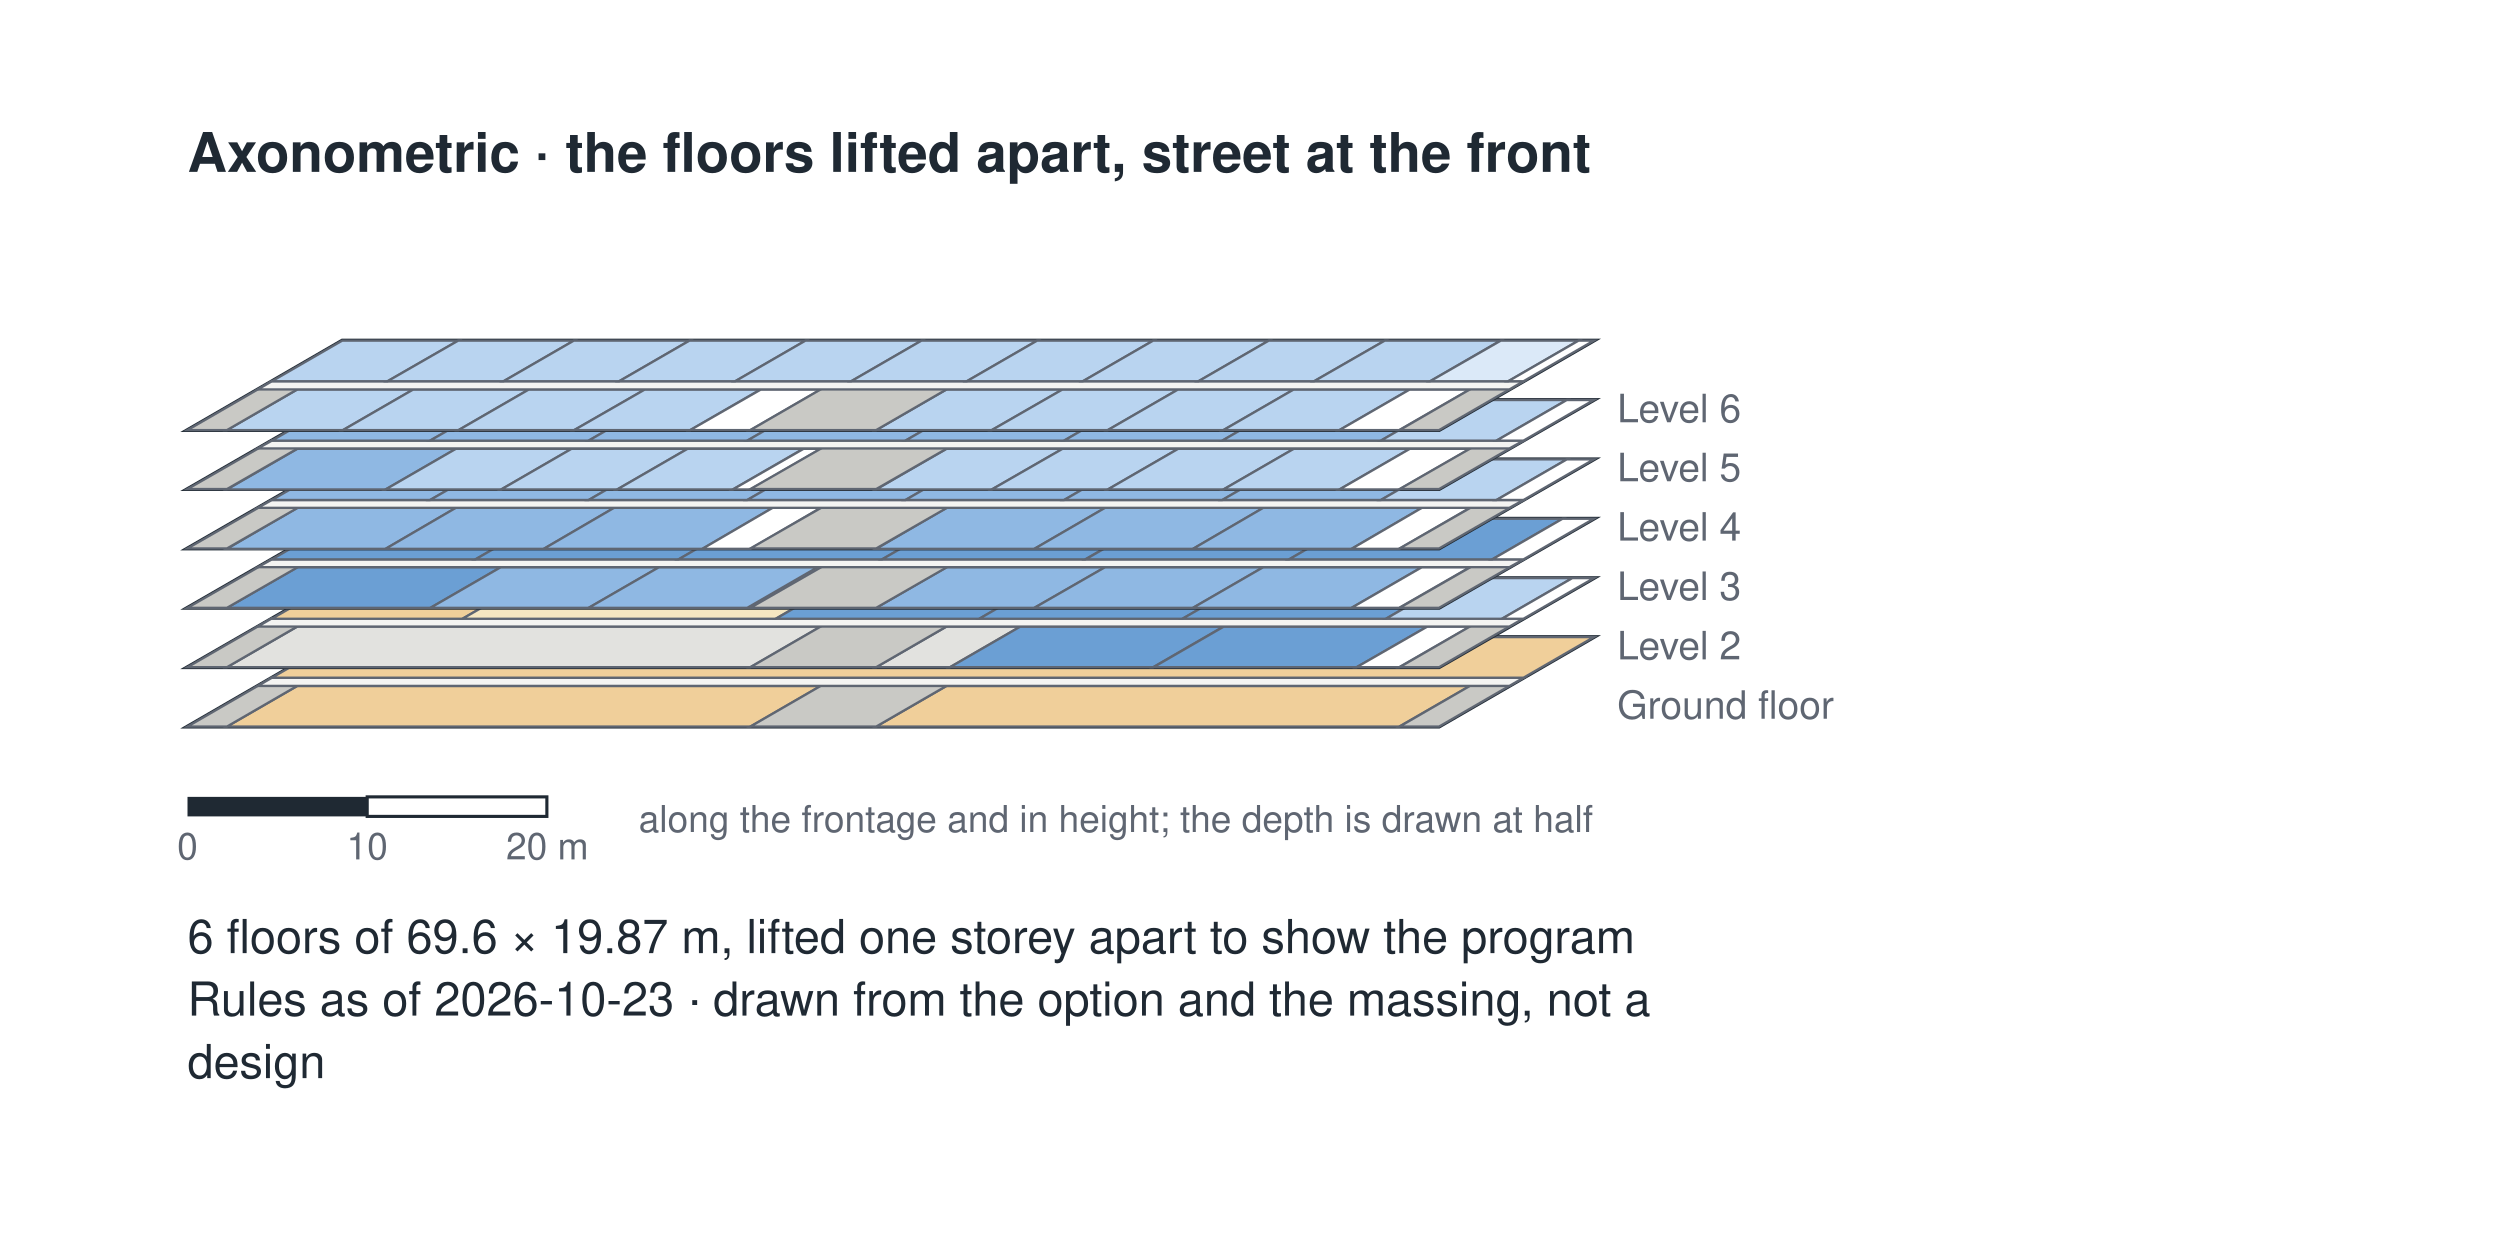
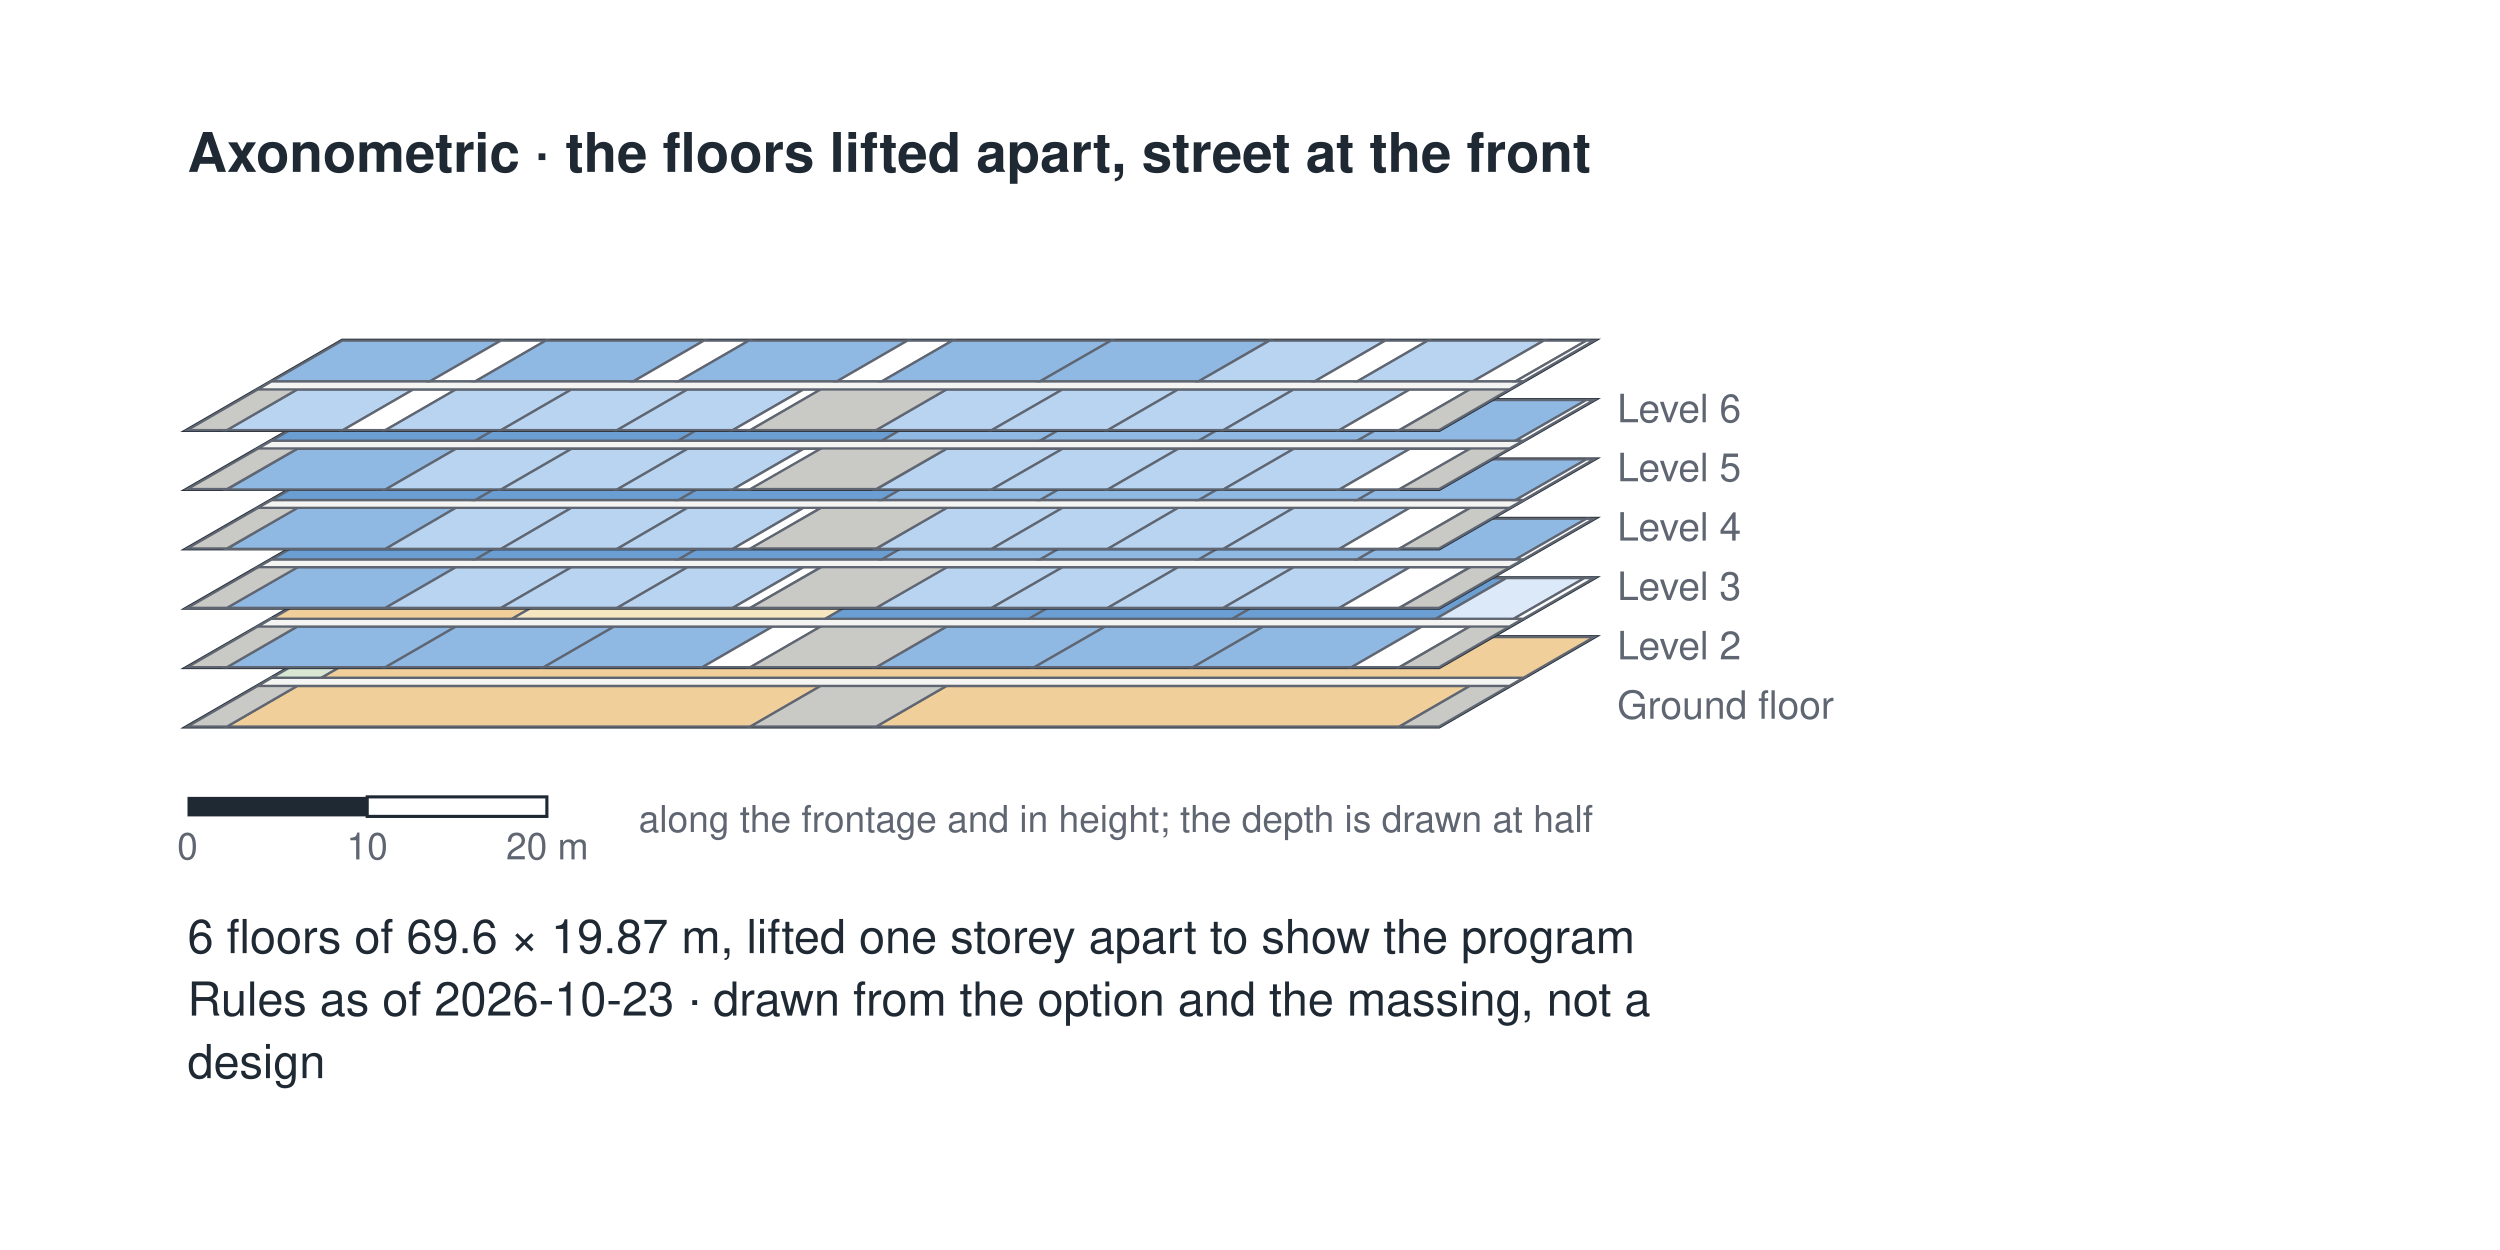
<svg xmlns="http://www.w3.org/2000/svg" width="640" height="320" viewBox="0 0 640 320" font-family="IBM Plex Sans, Helvetica, Arial, sans-serif" font-size="12" fill="#1f2933" role="img" aria-label="Axonometric of the stacked floors">
  <rect width="100%" height="100%" fill="#ffffff" />
  <text x="48" y="44" font-size="14" font-weight="600">Axonometric · the floors lifted apart, street at the front</text>
  <polygon points="87.6,163.1 408.0,163.1 368.4,186.0 48.0,186.0" fill="#f4f4f2" stroke="#1f2933" stroke-width="1" />
  <polygon points="76.1,175.6 210.1,175.6 192.1,186.0 58.1,186.0" fill="#f0cf9a" stroke="#5f6672" stroke-width="0.6" />
  <polygon points="242.3,175.6 376.3,175.6 358.2,186.0 224.3,186.0" fill="#f0cf9a" stroke="#5f6672" stroke-width="0.6" />
  <polygon points="69.6,173.5 79.7,173.5 58.1,186.0 48.0,186.0" fill="#c9c9c5" stroke="#5f6672" stroke-width="0.6" />
  <polygon points="213.7,173.5 245.9,173.5 224.3,186.0 192.1,186.0" fill="#c9c9c5" stroke="#5f6672" stroke-width="0.6" />
  <polygon points="379.9,173.5 390.0,173.5 368.4,186.0 358.3,186.0" fill="#c9c9c5" stroke="#5f6672" stroke-width="0.6" />
  <polygon points="69.6,173.5 390.0,173.5 386.4,175.6 66.0,175.6" fill="#f4f4f2" stroke="#5f6672" stroke-width="0.6" />
-   <polygon points="87.6,163.1 408.0,163.1 390.0,173.5 69.6,173.5" fill="#f0cf9a" stroke="#5f6672" stroke-width="0.6" />
+   <polygon points="87.6,163.1 100.4,163.1 82.3,173.5 69.6,173.5" fill="#d9e6d2" stroke="#5f6672" stroke-width="0.6" />
+   <polygon points="100.4,163.1 408.0,163.1 390.0,173.5 82.3,173.5" fill="#f0cf9a" stroke="#5f6672" stroke-width="0.6" />
  <text x="414.0" y="184.0" font-size="10" fill="#5f6672">Ground floor</text>
  <polygon points="87.6,148.0 408.0,148.0 368.4,170.8 48.0,170.8" fill="#f4f4f2" stroke="#1f2933" stroke-width="1" />
-   <polygon points="76.1,160.4 210.1,160.4 192.1,170.8 58.1,170.8" fill="#e2e2df" stroke="#5f6672" stroke-width="0.6" />
-   <polygon points="242.3,160.4 261.2,160.4 243.2,170.8 224.3,170.8" fill="#e2e2df" stroke="#5f6672" stroke-width="0.6" />
-   <polygon points="261.2,160.4 313.2,160.4 295.2,170.8 243.2,170.8" fill="#6b9fd4" stroke="#5f6672" stroke-width="0.6" />
-   <polygon points="313.3,160.4 365.4,160.4 347.3,170.8 295.3,170.8" fill="#6b9fd4" stroke="#5f6672" stroke-width="0.6" />
-   <polygon points="365.4,160.4 376.3,160.4 358.2,170.8 347.3,170.8" fill="#ffffff" stroke="#5f6672" stroke-width="0.6" />
+   <polygon points="76.1,160.4 116.7,160.4 98.7,170.8 58.1,170.8" fill="#8fb8e3" stroke="#5f6672" stroke-width="0.6" />
+   <polygon points="116.7,160.4 157.2,160.4 139.2,170.8 98.7,170.8" fill="#8fb8e3" stroke="#5f6672" stroke-width="0.6" />
+   <polygon points="157.2,160.4 197.8,160.4 179.8,170.8 139.2,170.8" fill="#8fb8e3" stroke="#5f6672" stroke-width="0.6" />
+   <polygon points="242.3,160.4 282.9,160.4 264.8,170.8 224.3,170.8" fill="#8fb8e3" stroke="#5f6672" stroke-width="0.6" />
+   <polygon points="282.9,160.4 323.4,160.4 305.4,170.8 264.8,170.8" fill="#8fb8e3" stroke="#5f6672" stroke-width="0.6" />
+   <polygon points="323.4,160.4 364.0,160.4 346.0,170.8 305.4,170.8" fill="#8fb8e3" stroke="#5f6672" stroke-width="0.6" />
+   <polygon points="197.8,160.4 210.1,160.4 192.1,170.8 179.8,170.8" fill="#ffffff" stroke="#5f6672" stroke-width="0.6" />
+   <polygon points="364.0,160.4 376.3,160.4 358.2,170.8 346.0,170.8" fill="#ffffff" stroke="#5f6672" stroke-width="0.6" />
  <polygon points="69.6,158.3 79.7,158.3 58.1,170.8 48.0,170.8" fill="#c9c9c5" stroke="#5f6672" stroke-width="0.6" />
  <polygon points="213.7,158.3 245.9,158.3 224.3,170.8 192.1,170.8" fill="#c9c9c5" stroke="#5f6672" stroke-width="0.6" />
  <polygon points="379.9,158.3 390.0,158.3 368.4,170.8 358.3,170.8" fill="#c9c9c5" stroke="#5f6672" stroke-width="0.6" />
  <polygon points="69.6,158.3 390.0,158.3 386.4,160.4 66.0,160.4" fill="#f4f4f2" stroke="#5f6672" stroke-width="0.6" />
-   <polygon points="87.6,148.0 136.4,148.0 118.4,158.4 69.6,158.4" fill="#f0cf9a" stroke="#5f6672" stroke-width="0.6" />
-   <polygon points="136.4,148.0 216.6,148.0 198.6,158.4 118.4,158.4" fill="#f6e7c1" stroke="#5f6672" stroke-width="0.6" />
-   <polygon points="216.6,148.0 268.7,148.0 250.7,158.4 198.6,158.4" fill="#6b9fd4" stroke="#5f6672" stroke-width="0.6" />
-   <polygon points="268.7,148.0 320.8,148.0 302.7,158.4 250.7,158.4" fill="#6b9fd4" stroke="#5f6672" stroke-width="0.6" />
-   <polygon points="320.8,148.0 372.8,148.0 354.8,158.4 302.7,158.4" fill="#6b9fd4" stroke="#5f6672" stroke-width="0.6" />
-   <polygon points="372.8,148.0 402.5,148.0 384.5,158.4 354.8,158.4" fill="#b9d4f0" stroke="#5f6672" stroke-width="0.6" />
-   <polygon points="402.5,148.0 408.0,148.0 390.0,158.4 384.5,158.4" fill="#ffffff" stroke="#5f6672" stroke-width="0.6" />
+   <polygon points="87.6,148.0 149.1,148.0 131.1,158.4 69.6,158.4" fill="#f0cf9a" stroke="#5f6672" stroke-width="0.6" />
+   <polygon points="149.1,148.0 229.3,148.0 211.3,158.4 131.1,158.4" fill="#f6e7c1" stroke="#5f6672" stroke-width="0.6" />
+   <polygon points="229.3,148.0 281.4,148.0 263.4,158.4 211.3,158.4" fill="#6b9fd4" stroke="#5f6672" stroke-width="0.6" />
+   <polygon points="281.5,148.0 333.5,148.0 315.5,158.4 263.4,158.4" fill="#6b9fd4" stroke="#5f6672" stroke-width="0.6" />
+   <polygon points="333.5,148.0 385.6,148.0 367.6,158.4 315.5,158.4" fill="#6b9fd4" stroke="#5f6672" stroke-width="0.6" />
+   <polygon points="385.6,148.0 405.6,148.0 387.5,158.4 367.6,158.4" fill="#dbe9f8" stroke="#5f6672" stroke-width="0.6" />
+   <polygon points="405.6,148.0 408.0,148.0 390.0,158.4 387.5,158.4" fill="#ffffff" stroke="#5f6672" stroke-width="0.6" />
  <text x="414.0" y="168.8" font-size="10" fill="#5f6672">Level 2</text>
  <polygon points="87.6,132.8 408.0,132.8 368.4,155.6 48.0,155.6" fill="#f4f4f2" stroke="#1f2933" stroke-width="1" />
-   <polygon points="76.1,145.2 128.2,145.2 110.2,155.6 58.1,155.6" fill="#6b9fd4" stroke="#5f6672" stroke-width="0.6" />
-   <polygon points="128.2,145.2 168.7,145.2 150.7,155.6 110.2,155.6" fill="#8fb8e3" stroke="#5f6672" stroke-width="0.6" />
-   <polygon points="168.7,145.2 209.3,145.2 191.3,155.6 150.7,155.6" fill="#8fb8e3" stroke="#5f6672" stroke-width="0.6" />
-   <polygon points="242.3,145.2 282.9,145.2 264.8,155.6 224.3,155.6" fill="#8fb8e3" stroke="#5f6672" stroke-width="0.6" />
-   <polygon points="282.9,145.2 323.4,145.2 305.4,155.6 264.8,155.6" fill="#8fb8e3" stroke="#5f6672" stroke-width="0.6" />
-   <polygon points="323.4,145.2 364.0,145.2 346.0,155.6 305.4,155.6" fill="#8fb8e3" stroke="#5f6672" stroke-width="0.6" />
-   <polygon points="364.0,145.2 376.3,145.2 358.2,155.6 346.0,155.6" fill="#ffffff" stroke="#5f6672" stroke-width="0.6" />
+   <polygon points="76.1,145.2 116.7,145.2 98.7,155.6 58.1,155.6" fill="#8fb8e3" stroke="#5f6672" stroke-width="0.6" />
+   <polygon points="116.7,145.2 146.3,145.2 128.3,155.6 98.7,155.6" fill="#b9d4f0" stroke="#5f6672" stroke-width="0.6" />
+   <polygon points="146.3,145.2 176.0,145.2 158.0,155.6 128.3,155.6" fill="#b9d4f0" stroke="#5f6672" stroke-width="0.6" />
+   <polygon points="176.0,145.2 205.6,145.2 187.6,155.6 158.0,155.6" fill="#b9d4f0" stroke="#5f6672" stroke-width="0.6" />
+   <polygon points="242.3,145.2 272.0,145.2 253.9,155.6 224.3,155.6" fill="#b9d4f0" stroke="#5f6672" stroke-width="0.6" />
+   <polygon points="272.0,145.2 301.6,145.2 283.6,155.6 253.9,155.6" fill="#b9d4f0" stroke="#5f6672" stroke-width="0.6" />
+   <polygon points="301.6,145.2 331.2,145.2 313.2,155.6 283.6,155.6" fill="#b9d4f0" stroke="#5f6672" stroke-width="0.6" />
+   <polygon points="331.2,145.2 360.9,145.2 342.9,155.6 313.2,155.6" fill="#b9d4f0" stroke="#5f6672" stroke-width="0.6" />
+   <polygon points="205.7,145.2 210.1,145.2 192.1,155.6 187.6,155.6" fill="#ffffff" stroke="#5f6672" stroke-width="0.6" />
+   <polygon points="360.9,145.2 376.3,145.2 358.2,155.6 342.9,155.6" fill="#ffffff" stroke="#5f6672" stroke-width="0.6" />
  <polygon points="69.6,143.2 79.7,143.2 58.1,155.6 48.0,155.6" fill="#c9c9c5" stroke="#5f6672" stroke-width="0.6" />
  <polygon points="213.7,143.2 245.9,143.2 224.3,155.6 192.1,155.6" fill="#c9c9c5" stroke="#5f6672" stroke-width="0.6" />
  <polygon points="379.9,143.2 390.0,143.2 368.4,155.6 358.3,155.6" fill="#c9c9c5" stroke="#5f6672" stroke-width="0.6" />
  <polygon points="69.6,143.2 390.0,143.2 386.4,145.2 66.0,145.2" fill="#f4f4f2" stroke="#5f6672" stroke-width="0.6" />
  <polygon points="87.6,132.8 139.7,132.8 121.7,143.2 69.6,143.2" fill="#6b9fd4" stroke="#5f6672" stroke-width="0.6" />
  <polygon points="139.7,132.8 191.7,132.8 173.7,143.2 121.7,143.2" fill="#6b9fd4" stroke="#5f6672" stroke-width="0.6" />
  <polygon points="191.7,132.8 243.8,132.8 225.8,143.2 173.7,143.2" fill="#6b9fd4" stroke="#5f6672" stroke-width="0.6" />
-   <polygon points="243.8,132.8 295.9,132.8 277.8,143.2 225.8,143.2" fill="#6b9fd4" stroke="#5f6672" stroke-width="0.6" />
-   <polygon points="295.9,132.8 348.0,132.8 330.0,143.2 277.9,143.2" fill="#6b9fd4" stroke="#5f6672" stroke-width="0.6" />
-   <polygon points="348.0,132.8 400.0,132.8 382.0,143.2 330.0,143.2" fill="#6b9fd4" stroke="#5f6672" stroke-width="0.6" />
-   <polygon points="400.0,132.8 408.0,132.8 390.0,143.2 382.0,143.2" fill="#ffffff" stroke="#5f6672" stroke-width="0.6" />
+   <polygon points="243.8,132.8 284.4,132.8 266.3,143.2 225.8,143.2" fill="#8fb8e3" stroke="#5f6672" stroke-width="0.6" />
+   <polygon points="284.4,132.8 324.9,132.8 306.9,143.2 266.3,143.2" fill="#8fb8e3" stroke="#5f6672" stroke-width="0.6" />
+   <polygon points="325.0,132.8 365.5,132.8 347.5,143.2 306.9,143.2" fill="#8fb8e3" stroke="#5f6672" stroke-width="0.6" />
+   <polygon points="365.5,132.8 406.1,132.8 388.0,143.2 347.5,143.2" fill="#8fb8e3" stroke="#5f6672" stroke-width="0.6" />
+   <polygon points="406.1,132.8 408.0,132.8 390.0,143.2 388.0,143.2" fill="#ffffff" stroke="#5f6672" stroke-width="0.6" />
  <text x="414.0" y="153.6" font-size="10" fill="#5f6672">Level 3</text>
  <polygon points="87.6,117.6 408.0,117.6 368.4,140.4 48.0,140.4" fill="#f4f4f2" stroke="#1f2933" stroke-width="1" />
  <polygon points="76.1,130.0 116.7,130.0 98.7,140.5 58.1,140.5" fill="#8fb8e3" stroke="#5f6672" stroke-width="0.6" />
-   <polygon points="116.7,130.0 157.2,130.0 139.2,140.5 98.7,140.5" fill="#8fb8e3" stroke="#5f6672" stroke-width="0.6" />
-   <polygon points="157.2,130.0 197.8,130.0 179.8,140.5 139.2,140.5" fill="#8fb8e3" stroke="#5f6672" stroke-width="0.6" />
-   <polygon points="242.3,130.0 282.9,130.0 264.8,140.5 224.3,140.5" fill="#8fb8e3" stroke="#5f6672" stroke-width="0.6" />
-   <polygon points="282.9,130.0 323.4,130.0 305.4,140.5 264.8,140.5" fill="#8fb8e3" stroke="#5f6672" stroke-width="0.6" />
-   <polygon points="323.4,130.0 364.0,130.0 346.0,140.5 305.4,140.5" fill="#8fb8e3" stroke="#5f6672" stroke-width="0.6" />
-   <polygon points="197.8,130.0 210.1,130.0 192.1,140.5 179.8,140.5" fill="#ffffff" stroke="#5f6672" stroke-width="0.6" />
-   <polygon points="364.0,130.0 376.3,130.0 358.2,140.5 346.0,140.5" fill="#ffffff" stroke="#5f6672" stroke-width="0.6" />
+   <polygon points="116.7,130.0 146.3,130.0 128.3,140.5 98.7,140.5" fill="#b9d4f0" stroke="#5f6672" stroke-width="0.6" />
+   <polygon points="146.3,130.0 176.0,130.0 158.0,140.5 128.3,140.5" fill="#b9d4f0" stroke="#5f6672" stroke-width="0.6" />
+   <polygon points="176.0,130.0 205.6,130.0 187.6,140.5 158.0,140.5" fill="#b9d4f0" stroke="#5f6672" stroke-width="0.6" />
+   <polygon points="242.3,130.0 272.0,130.0 253.9,140.5 224.3,140.5" fill="#b9d4f0" stroke="#5f6672" stroke-width="0.6" />
+   <polygon points="272.0,130.0 301.6,130.0 283.6,140.5 253.9,140.5" fill="#b9d4f0" stroke="#5f6672" stroke-width="0.6" />
+   <polygon points="301.6,130.0 331.2,130.0 313.2,140.5 283.6,140.5" fill="#b9d4f0" stroke="#5f6672" stroke-width="0.6" />
+   <polygon points="331.2,130.0 360.9,130.0 342.9,140.5 313.2,140.5" fill="#b9d4f0" stroke="#5f6672" stroke-width="0.6" />
+   <polygon points="205.7,130.0 210.1,130.0 192.1,140.5 187.6,140.5" fill="#ffffff" stroke="#5f6672" stroke-width="0.6" />
+   <polygon points="360.9,130.0 376.3,130.0 358.2,140.5 342.9,140.5" fill="#ffffff" stroke="#5f6672" stroke-width="0.6" />
  <polygon points="69.6,128.0 79.7,128.0 58.1,140.4 48.0,140.4" fill="#c9c9c5" stroke="#5f6672" stroke-width="0.6" />
  <polygon points="213.7,128.0 245.9,128.0 224.3,140.4 192.1,140.4" fill="#c9c9c5" stroke="#5f6672" stroke-width="0.6" />
  <polygon points="379.9,128.0 390.0,128.0 368.4,140.4 358.3,140.4" fill="#c9c9c5" stroke="#5f6672" stroke-width="0.6" />
  <polygon points="69.6,128.0 390.0,128.0 386.4,130.0 66.0,130.0" fill="#f4f4f2" stroke="#5f6672" stroke-width="0.6" />
-   <polygon points="87.6,117.6 128.2,117.6 110.1,128.0 69.6,128.0" fill="#8fb8e3" stroke="#5f6672" stroke-width="0.6" />
-   <polygon points="128.2,117.6 168.7,117.6 150.7,128.0 110.1,128.0" fill="#8fb8e3" stroke="#5f6672" stroke-width="0.6" />
-   <polygon points="168.7,117.6 209.3,117.6 191.3,128.0 150.7,128.0" fill="#8fb8e3" stroke="#5f6672" stroke-width="0.6" />
-   <polygon points="209.3,117.6 249.8,117.6 231.8,128.0 191.3,128.0" fill="#8fb8e3" stroke="#5f6672" stroke-width="0.6" />
-   <polygon points="249.8,117.6 290.4,117.6 272.4,128.0 231.8,128.0" fill="#8fb8e3" stroke="#5f6672" stroke-width="0.6" />
-   <polygon points="290.4,117.6 330.9,117.6 312.9,128.0 272.4,128.0" fill="#8fb8e3" stroke="#5f6672" stroke-width="0.6" />
-   <polygon points="330.9,117.6 371.5,117.6 353.5,128.0 312.9,128.0" fill="#8fb8e3" stroke="#5f6672" stroke-width="0.6" />
-   <polygon points="371.5,117.6 401.1,117.6 383.1,128.0 353.5,128.0" fill="#b9d4f0" stroke="#5f6672" stroke-width="0.6" />
-   <polygon points="401.1,117.6 408.0,117.6 390.0,128.0 383.1,128.0" fill="#ffffff" stroke="#5f6672" stroke-width="0.6" />
+   <polygon points="87.6,117.6 139.7,117.6 121.7,128.0 69.6,128.0" fill="#6b9fd4" stroke="#5f6672" stroke-width="0.6" />
+   <polygon points="139.7,117.6 191.7,117.6 173.7,128.0 121.7,128.0" fill="#6b9fd4" stroke="#5f6672" stroke-width="0.6" />
+   <polygon points="191.7,117.6 243.8,117.6 225.8,128.0 173.7,128.0" fill="#6b9fd4" stroke="#5f6672" stroke-width="0.6" />
+   <polygon points="243.8,117.6 284.4,117.6 266.3,128.0 225.8,128.0" fill="#8fb8e3" stroke="#5f6672" stroke-width="0.6" />
+   <polygon points="284.4,117.6 324.9,117.6 306.9,128.0 266.3,128.0" fill="#8fb8e3" stroke="#5f6672" stroke-width="0.6" />
+   <polygon points="325.0,117.6 365.5,117.6 347.5,128.0 306.9,128.0" fill="#8fb8e3" stroke="#5f6672" stroke-width="0.6" />
+   <polygon points="365.5,117.6 406.1,117.6 388.0,128.0 347.5,128.0" fill="#8fb8e3" stroke="#5f6672" stroke-width="0.6" />
+   <polygon points="406.1,117.6 408.0,117.6 390.0,128.0 388.0,128.0" fill="#ffffff" stroke="#5f6672" stroke-width="0.6" />
  <text x="414.0" y="138.4" font-size="10" fill="#5f6672">Level 4</text>
  <polygon points="87.6,102.4 408.0,102.4 368.4,125.2 48.0,125.2" fill="#f4f4f2" stroke="#1f2933" stroke-width="1" />
  <polygon points="76.1,114.9 116.7,114.9 98.7,125.3 58.1,125.3" fill="#8fb8e3" stroke="#5f6672" stroke-width="0.6" />
  <polygon points="116.7,114.9 146.3,114.9 128.3,125.3 98.7,125.3" fill="#b9d4f0" stroke="#5f6672" stroke-width="0.6" />
  <polygon points="146.3,114.9 176.0,114.9 158.0,125.3 128.3,125.3" fill="#b9d4f0" stroke="#5f6672" stroke-width="0.6" />
  <polygon points="176.0,114.9 205.6,114.9 187.6,125.3 158.0,125.3" fill="#b9d4f0" stroke="#5f6672" stroke-width="0.6" />
  <polygon points="242.3,114.9 272.0,114.9 253.9,125.3 224.3,125.3" fill="#b9d4f0" stroke="#5f6672" stroke-width="0.6" />
  <polygon points="272.0,114.9 301.6,114.9 283.6,125.3 253.9,125.3" fill="#b9d4f0" stroke="#5f6672" stroke-width="0.6" />
  <polygon points="301.6,114.9 331.2,114.9 313.2,125.3 283.6,125.3" fill="#b9d4f0" stroke="#5f6672" stroke-width="0.6" />
  <polygon points="331.2,114.9 360.9,114.9 342.9,125.3 313.2,125.3" fill="#b9d4f0" stroke="#5f6672" stroke-width="0.6" />
  <polygon points="205.7,114.9 210.1,114.9 192.1,125.3 187.6,125.3" fill="#ffffff" stroke="#5f6672" stroke-width="0.6" />
  <polygon points="360.9,114.9 376.3,114.9 358.2,125.3 342.9,125.3" fill="#ffffff" stroke="#5f6672" stroke-width="0.6" />
  <polygon points="69.6,112.8 79.7,112.8 58.1,125.2 48.0,125.2" fill="#c9c9c5" stroke="#5f6672" stroke-width="0.6" />
  <polygon points="213.7,112.8 245.9,112.8 224.3,125.2 192.1,125.2" fill="#c9c9c5" stroke="#5f6672" stroke-width="0.6" />
  <polygon points="379.9,112.8 390.0,112.8 368.4,125.2 358.3,125.2" fill="#c9c9c5" stroke="#5f6672" stroke-width="0.6" />
  <polygon points="69.6,112.8 390.0,112.8 386.4,114.8 66.0,114.8" fill="#f4f4f2" stroke="#5f6672" stroke-width="0.6" />
-   <polygon points="87.6,102.4 128.2,102.4 110.1,112.8 69.6,112.8" fill="#8fb8e3" stroke="#5f6672" stroke-width="0.6" />
-   <polygon points="128.2,102.4 168.7,102.4 150.7,112.8 110.1,112.8" fill="#8fb8e3" stroke="#5f6672" stroke-width="0.6" />
-   <polygon points="168.7,102.4 209.3,102.4 191.3,112.8 150.7,112.8" fill="#8fb8e3" stroke="#5f6672" stroke-width="0.6" />
-   <polygon points="209.3,102.4 249.8,102.4 231.8,112.8 191.3,112.8" fill="#8fb8e3" stroke="#5f6672" stroke-width="0.6" />
-   <polygon points="249.8,102.4 290.4,102.4 272.4,112.8 231.8,112.8" fill="#8fb8e3" stroke="#5f6672" stroke-width="0.6" />
-   <polygon points="290.4,102.4 330.9,102.4 312.9,112.8 272.4,112.8" fill="#8fb8e3" stroke="#5f6672" stroke-width="0.6" />
-   <polygon points="330.9,102.4 371.5,102.4 353.5,112.8 312.9,112.8" fill="#8fb8e3" stroke="#5f6672" stroke-width="0.6" />
-   <polygon points="371.5,102.4 401.1,102.4 383.1,112.8 353.5,112.8" fill="#b9d4f0" stroke="#5f6672" stroke-width="0.6" />
-   <polygon points="401.1,102.4 408.0,102.4 390.0,112.8 383.1,112.8" fill="#ffffff" stroke="#5f6672" stroke-width="0.6" />
+   <polygon points="87.6,102.4 139.7,102.4 121.7,112.8 69.6,112.8" fill="#6b9fd4" stroke="#5f6672" stroke-width="0.6" />
+   <polygon points="139.7,102.4 191.7,102.4 173.7,112.8 121.7,112.8" fill="#6b9fd4" stroke="#5f6672" stroke-width="0.6" />
+   <polygon points="191.7,102.4 243.8,102.4 225.8,112.8 173.7,112.8" fill="#6b9fd4" stroke="#5f6672" stroke-width="0.6" />
+   <polygon points="243.8,102.4 284.4,102.4 266.3,112.8 225.8,112.8" fill="#8fb8e3" stroke="#5f6672" stroke-width="0.6" />
+   <polygon points="284.4,102.4 324.9,102.4 306.9,112.8 266.3,112.8" fill="#8fb8e3" stroke="#5f6672" stroke-width="0.6" />
+   <polygon points="325.0,102.4 365.5,102.4 347.5,112.8 306.9,112.8" fill="#8fb8e3" stroke="#5f6672" stroke-width="0.6" />
+   <polygon points="365.5,102.4 406.1,102.4 388.0,112.8 347.5,112.8" fill="#8fb8e3" stroke="#5f6672" stroke-width="0.6" />
+   <polygon points="406.1,102.4 408.0,102.4 390.0,112.8 388.0,112.8" fill="#ffffff" stroke="#5f6672" stroke-width="0.6" />
  <text x="414.0" y="123.2" font-size="10" fill="#5f6672">Level 5</text>
  <polygon points="87.6,87.2 408.0,87.2 368.4,110.1 48.0,110.1" fill="#f4f4f2" stroke="#1f2933" stroke-width="1" />
  <polygon points="76.1,99.7 105.8,99.7 87.8,110.1 58.1,110.1" fill="#b9d4f0" stroke="#5f6672" stroke-width="0.6" />
-   <polygon points="105.8,99.7 135.4,99.7 117.4,110.1 87.8,110.1" fill="#b9d4f0" stroke="#5f6672" stroke-width="0.6" />
-   <polygon points="135.4,99.7 165.1,99.7 147.0,110.1 117.4,110.1" fill="#b9d4f0" stroke="#5f6672" stroke-width="0.6" />
-   <polygon points="165.1,99.7 194.7,99.7 176.7,110.1 147.0,110.1" fill="#b9d4f0" stroke="#5f6672" stroke-width="0.6" />
+   <polygon points="105.8,99.7 116.7,99.7 98.7,110.1 87.8,110.1" fill="#ffffff" stroke="#5f6672" stroke-width="0.6" />
+   <polygon points="116.7,99.7 146.3,99.7 128.3,110.1 98.7,110.1" fill="#b9d4f0" stroke="#5f6672" stroke-width="0.6" />
+   <polygon points="146.3,99.7 176.0,99.7 158.0,110.1 128.3,110.1" fill="#b9d4f0" stroke="#5f6672" stroke-width="0.6" />
+   <polygon points="176.0,99.7 205.6,99.7 187.6,110.1 158.0,110.1" fill="#b9d4f0" stroke="#5f6672" stroke-width="0.6" />
  <polygon points="242.3,99.7 272.0,99.7 253.9,110.1 224.3,110.1" fill="#b9d4f0" stroke="#5f6672" stroke-width="0.6" />
  <polygon points="272.0,99.7 301.6,99.7 283.6,110.1 253.9,110.1" fill="#b9d4f0" stroke="#5f6672" stroke-width="0.6" />
  <polygon points="301.6,99.7 331.2,99.7 313.2,110.1 283.6,110.1" fill="#b9d4f0" stroke="#5f6672" stroke-width="0.6" />
  <polygon points="331.2,99.7 360.9,99.7 342.9,110.1 313.2,110.1" fill="#b9d4f0" stroke="#5f6672" stroke-width="0.6" />
-   <polygon points="194.8,99.7 210.1,99.7 192.1,110.1 176.7,110.1" fill="#ffffff" stroke="#5f6672" stroke-width="0.6" />
+   <polygon points="205.7,99.7 210.1,99.7 192.1,110.1 187.6,110.1" fill="#ffffff" stroke="#5f6672" stroke-width="0.6" />
  <polygon points="360.9,99.7 376.3,99.7 358.2,110.1 342.9,110.1" fill="#ffffff" stroke="#5f6672" stroke-width="0.6" />
  <polygon points="69.6,97.6 79.7,97.6 58.1,110.1 48.0,110.1" fill="#c9c9c5" stroke="#5f6672" stroke-width="0.6" />
  <polygon points="213.7,97.6 245.9,97.6 224.3,110.1 192.1,110.1" fill="#c9c9c5" stroke="#5f6672" stroke-width="0.6" />
  <polygon points="379.9,97.6 390.0,97.6 368.4,110.1 358.3,110.1" fill="#c9c9c5" stroke="#5f6672" stroke-width="0.6" />
  <polygon points="69.6,97.6 390.0,97.6 386.4,99.7 66.0,99.7" fill="#f4f4f2" stroke="#5f6672" stroke-width="0.6" />
-   <polygon points="87.6,87.2 117.3,87.2 99.2,97.6 69.6,97.6" fill="#b9d4f0" stroke="#5f6672" stroke-width="0.6" />
-   <polygon points="117.3,87.2 146.9,87.2 128.9,97.6 99.2,97.6" fill="#b9d4f0" stroke="#5f6672" stroke-width="0.6" />
-   <polygon points="146.9,87.2 176.5,87.2 158.5,97.6 128.9,97.6" fill="#b9d4f0" stroke="#5f6672" stroke-width="0.6" />
-   <polygon points="176.5,87.2 206.2,87.2 188.2,97.6 158.5,97.6" fill="#b9d4f0" stroke="#5f6672" stroke-width="0.6" />
-   <polygon points="206.2,87.2 235.9,87.2 217.9,97.6 188.2,97.6" fill="#b9d4f0" stroke="#5f6672" stroke-width="0.6" />
-   <polygon points="235.9,87.2 265.5,87.2 247.5,97.6 217.9,97.6" fill="#b9d4f0" stroke="#5f6672" stroke-width="0.6" />
-   <polygon points="265.5,87.2 295.2,87.2 277.2,97.6 247.5,97.6" fill="#b9d4f0" stroke="#5f6672" stroke-width="0.6" />
-   <polygon points="295.2,87.2 324.8,87.2 306.8,97.6 277.2,97.6" fill="#b9d4f0" stroke="#5f6672" stroke-width="0.6" />
-   <polygon points="324.8,87.2 354.5,87.2 336.4,97.6 306.8,97.6" fill="#b9d4f0" stroke="#5f6672" stroke-width="0.6" />
-   <polygon points="354.5,87.2 384.1,87.2 366.1,97.6 336.4,97.6" fill="#b9d4f0" stroke="#5f6672" stroke-width="0.6" />
-   <polygon points="384.2,87.2 404.1,87.2 386.1,97.6 366.1,97.6" fill="#dbe9f8" stroke="#5f6672" stroke-width="0.6" />
-   <polygon points="404.1,87.2 408.0,87.2 390.0,97.6 386.1,97.6" fill="#ffffff" stroke="#5f6672" stroke-width="0.6" />
+   <polygon points="87.6,87.2 128.2,87.2 110.1,97.6 69.6,97.6" fill="#8fb8e3" stroke="#5f6672" stroke-width="0.6" />
+   <polygon points="128.2,87.2 139.7,87.2 121.7,97.6 110.1,97.6" fill="#ffffff" stroke="#5f6672" stroke-width="0.6" />
+   <polygon points="139.7,87.2 180.2,87.2 162.2,97.6 121.7,97.6" fill="#8fb8e3" stroke="#5f6672" stroke-width="0.6" />
+   <polygon points="180.2,87.2 191.7,87.2 173.7,97.6 162.2,97.6" fill="#ffffff" stroke="#5f6672" stroke-width="0.6" />
+   <polygon points="191.7,87.2 232.3,87.2 214.3,97.6 173.7,97.6" fill="#8fb8e3" stroke="#5f6672" stroke-width="0.6" />
+   <polygon points="232.3,87.2 243.8,87.2 225.8,97.6 214.3,97.6" fill="#ffffff" stroke="#5f6672" stroke-width="0.6" />
+   <polygon points="243.8,87.2 284.4,87.2 266.3,97.6 225.8,97.6" fill="#8fb8e3" stroke="#5f6672" stroke-width="0.6" />
+   <polygon points="284.4,87.2 324.9,87.2 306.9,97.6 266.3,97.6" fill="#8fb8e3" stroke="#5f6672" stroke-width="0.6" />
+   <polygon points="325.0,87.2 354.6,87.2 336.6,97.6 306.9,97.6" fill="#b9d4f0" stroke="#5f6672" stroke-width="0.6" />
+   <polygon points="354.6,87.2 365.5,87.2 347.5,97.6 336.6,97.6" fill="#ffffff" stroke="#5f6672" stroke-width="0.6" />
+   <polygon points="365.5,87.2 395.2,87.2 377.1,97.6 347.5,97.6" fill="#b9d4f0" stroke="#5f6672" stroke-width="0.6" />
+   <polygon points="395.2,87.2 406.1,87.2 388.0,97.6 377.1,97.6" fill="#ffffff" stroke="#5f6672" stroke-width="0.6" />
+   <polygon points="406.1,87.2 408.0,87.2 390.0,97.6 388.0,97.6" fill="#ffffff" stroke="#5f6672" stroke-width="0.6" />
  <text x="414.0" y="108.1" font-size="10" fill="#5f6672">Level 6</text>
  <rect x="48.0" y="204.0" width="46.0" height="5" fill="#1f2933" />
  <rect x="94.0" y="204.0" width="46.0" height="5" fill="#ffffff" stroke="#1f2933" stroke-width="0.8" />
  <text x="48.0" y="220.0" font-size="9.5" text-anchor="middle" fill="#5f6672">0</text>
  <text x="94.0" y="220.0" font-size="9.5" text-anchor="middle" fill="#5f6672">10</text>
  <text x="140.1" y="220.0" font-size="9.5" text-anchor="middle" fill="#5f6672">20 m</text>
  <text x="163.5" y="213.0" font-size="9.5" fill="#5f6672">along the frontage and in height; the depth is drawn at half</text>
  <text x="48.0" y="244.0" font-size="12" fill="#1f2933">6 floors of 69.6 × 19.87 m, lifted one storey apart to show the program</text>
  <text x="48.0" y="260.0" font-size="12" fill="#1f2933">Rules as of 2026-10-23 · drawn from the option and the massing, not a</text>
  <text x="48.0" y="276.0" font-size="12" fill="#1f2933">design</text>
</svg>
